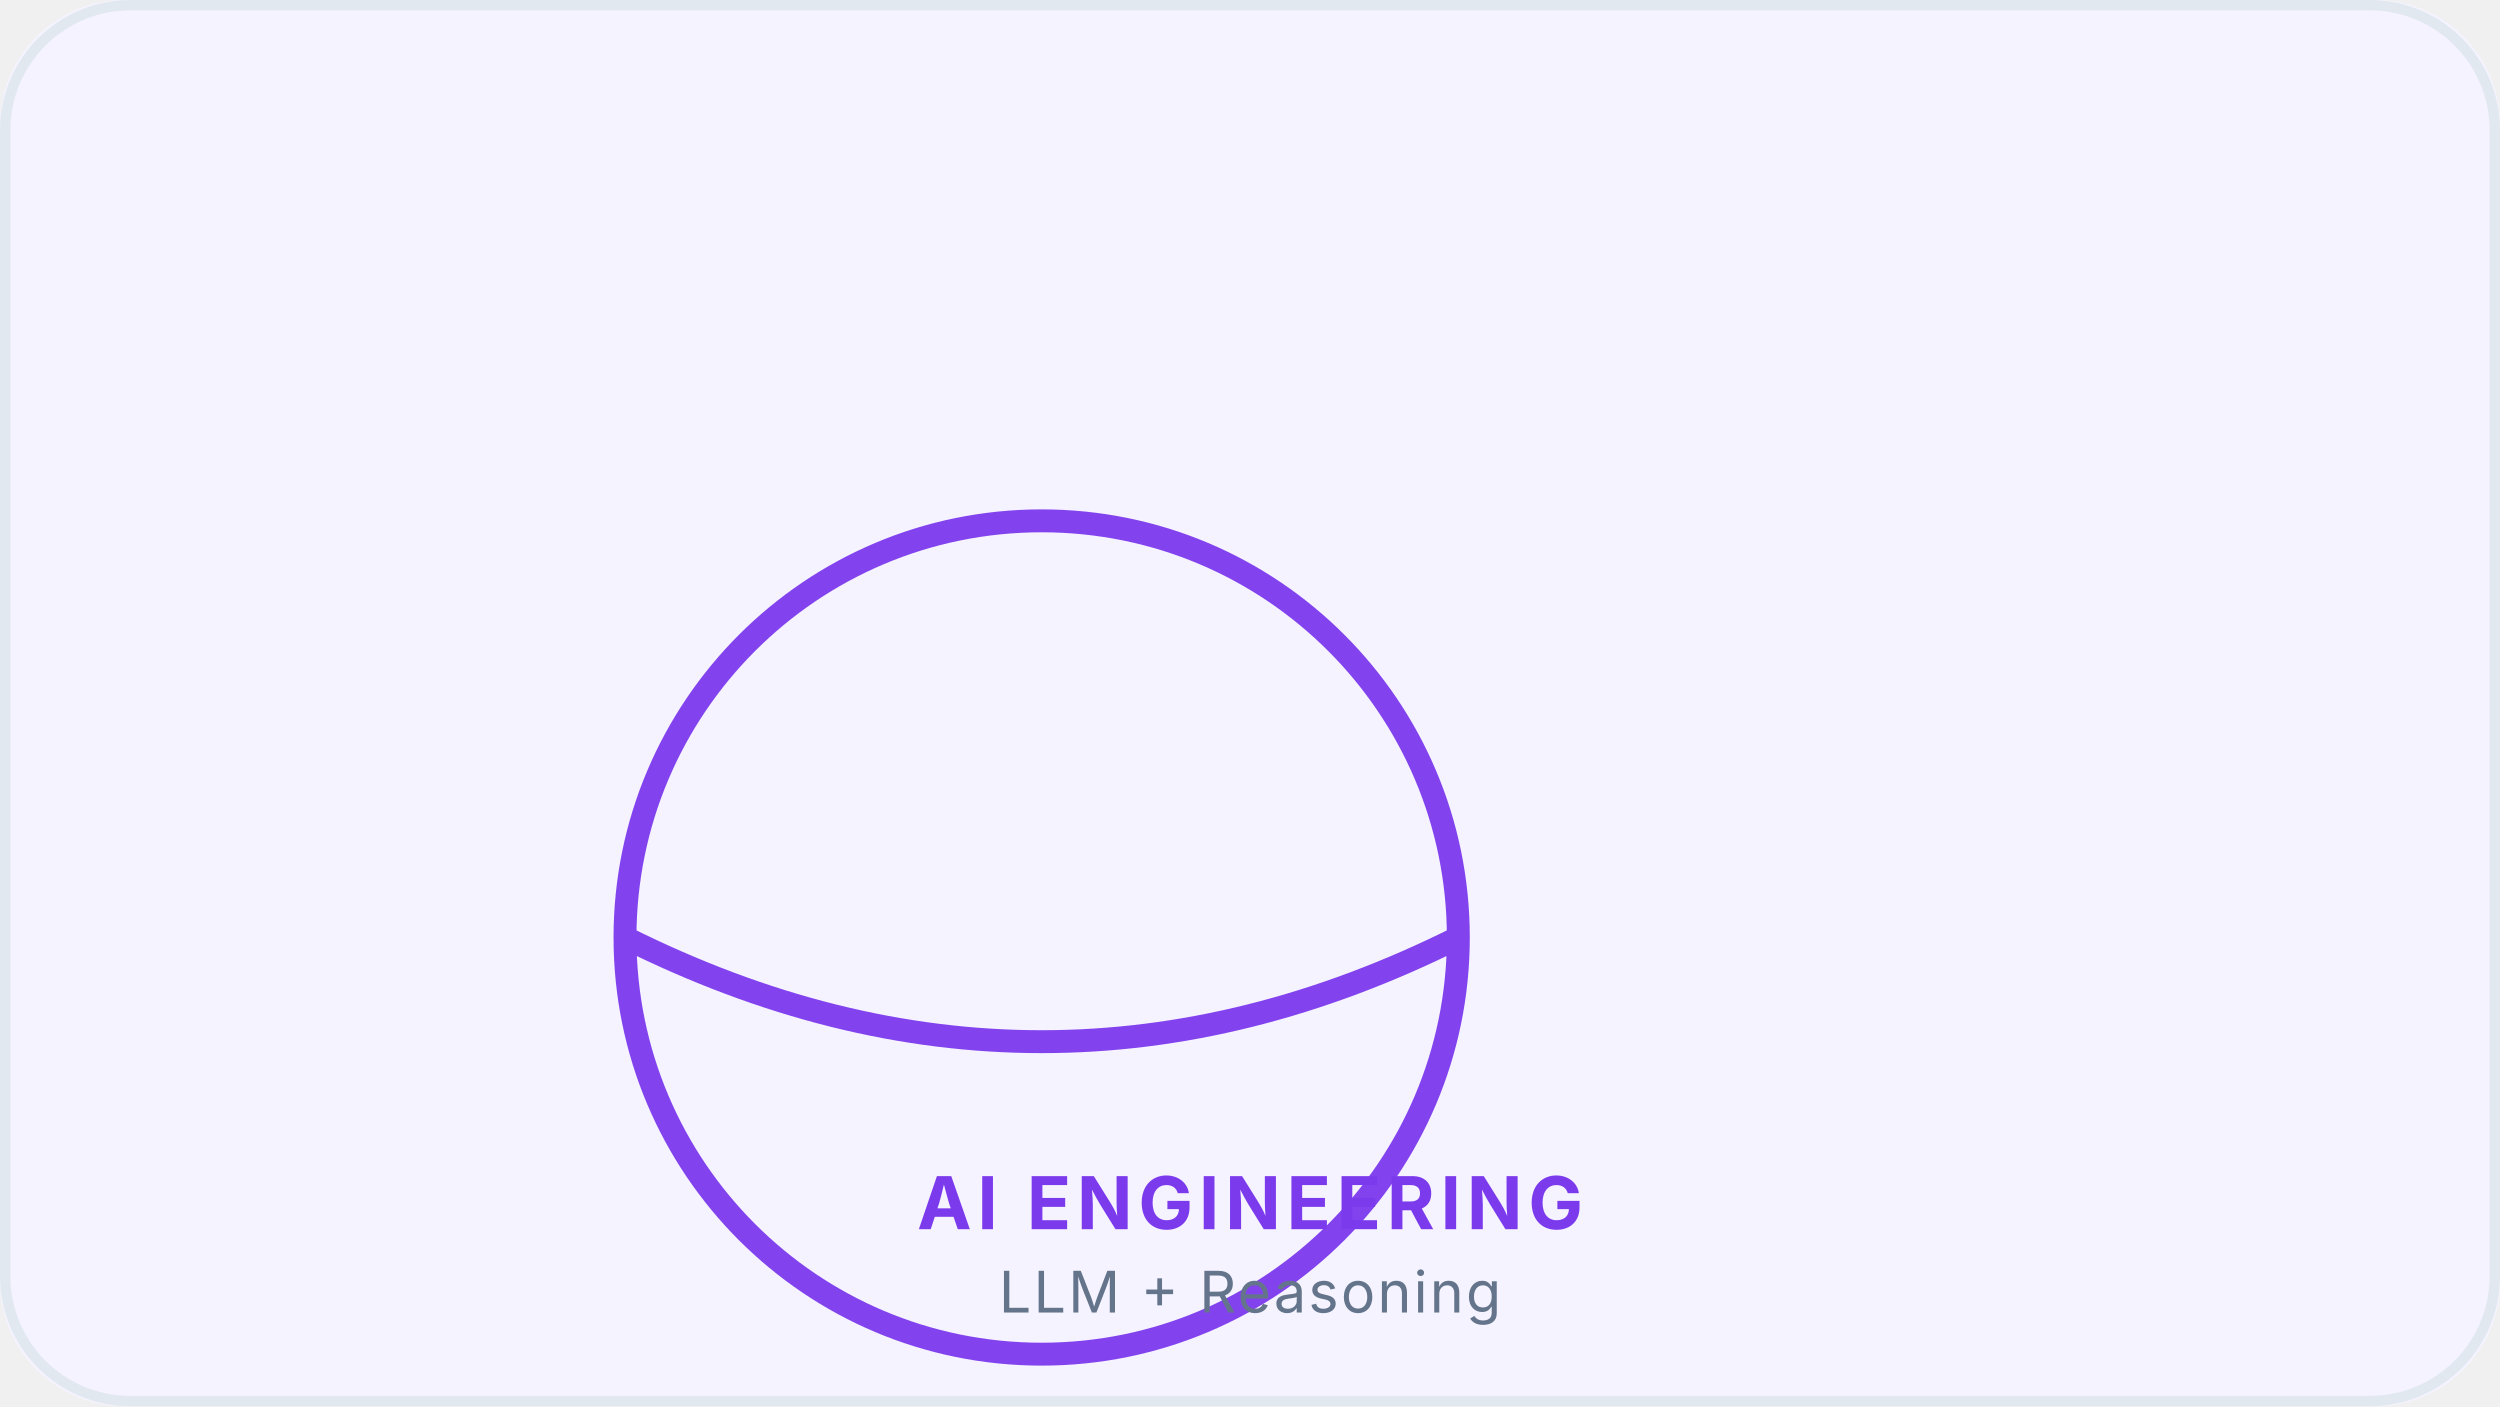
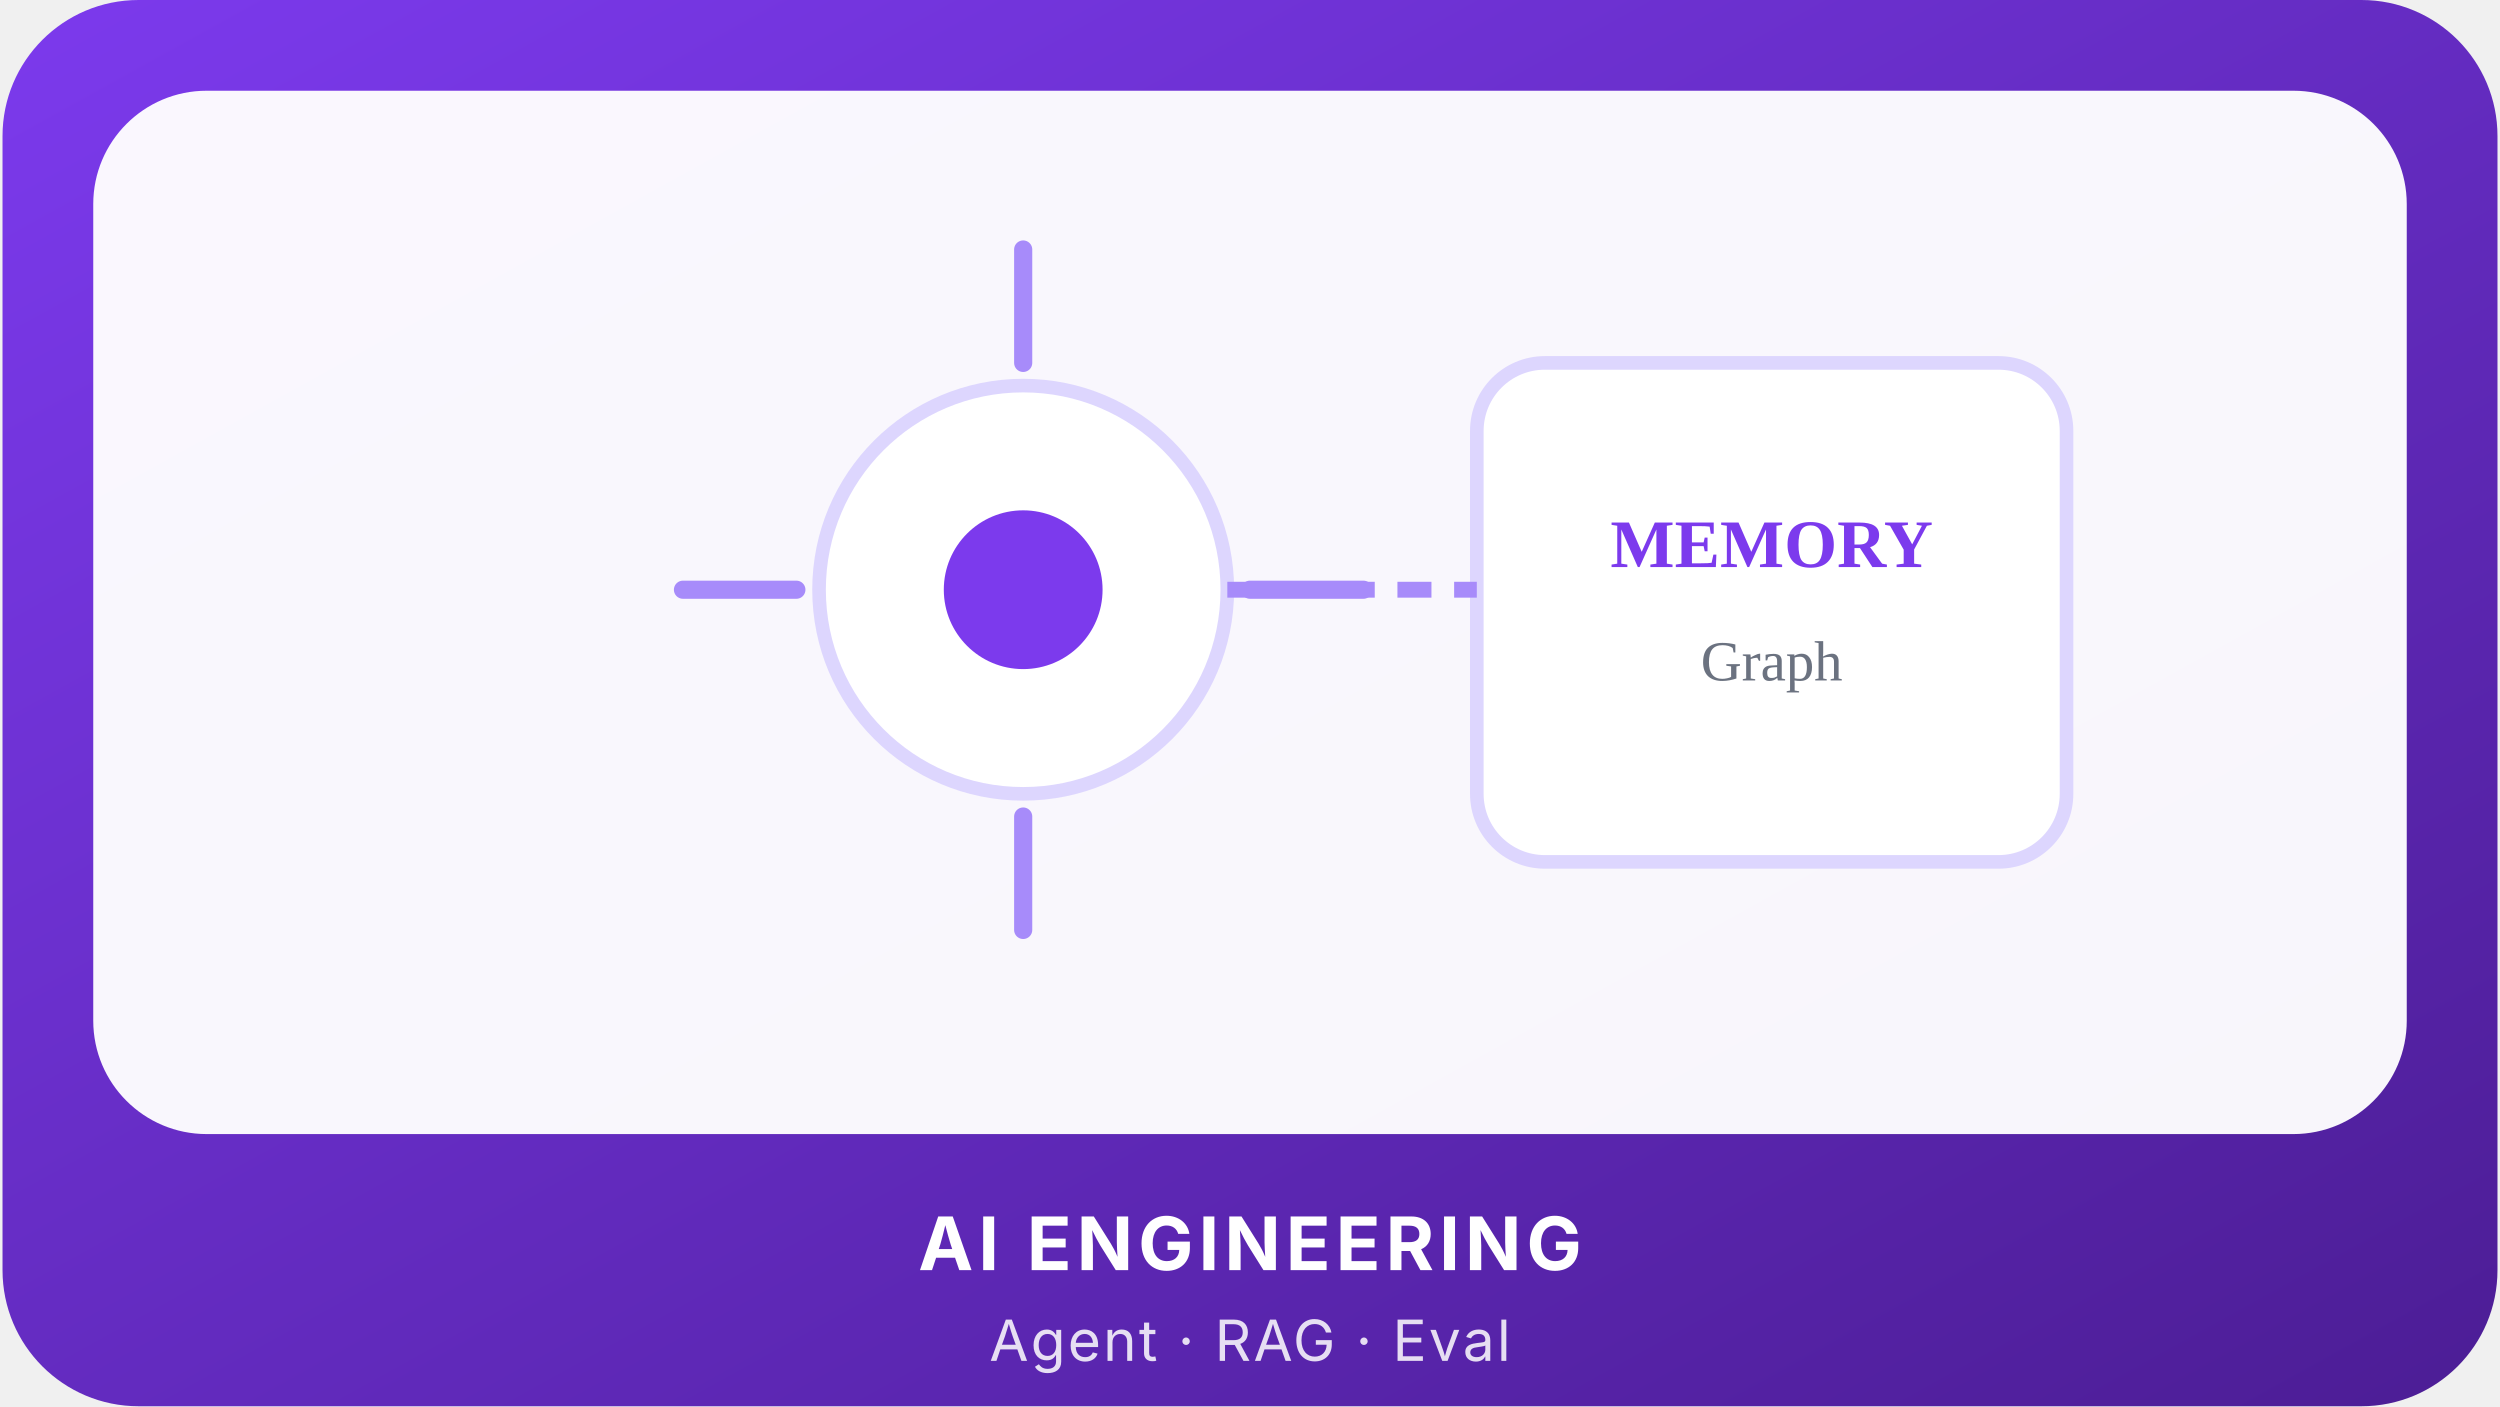
- <svg xmlns="http://www.w3.org/2000/svg" viewBox="0 0 240 135" width="1200" height="675" role="img">
-   <rect width="240" height="135" rx="12" fill="#F5F3FF" />
-   <rect x="0.5" y="0.5" width="239" height="134" rx="12" fill="none" stroke="#E2E8F0" stroke-width="1" />
-   <g fill="none" stroke="#7C3AED" stroke-width="2.2" stroke-linecap="round" stroke-linejoin="round" opacity="0.95">
-     <path d="M 100 50 A 40 40 0 1 1 100 130 A 40 40 0 1 1 100 50 M 60 90 Q 100 110 140 90" />
-   </g>
-   <text x="120" y="118" text-anchor="middle" font-family="Inter,system-ui,sans-serif" font-size="7" font-weight="700" letter-spacing="0.08em" fill="#7C3AED">AI ENGINEERING</text>
-   <text x="120" y="126" text-anchor="middle" font-family="Inter,system-ui,sans-serif" font-size="5.5" fill="#64748B" letter-spacing="0.04em">LLM + Reasoning</text>
+ <svg xmlns="http://www.w3.org/2000/svg" viewBox="0 0 220 124" width="1200" height="675" role="img">
+   <defs>
+     <linearGradient id="g" x1="0" y1="0" x2="1" y2="1">
+       <stop offset="0%" stop-color="#7C3AED" />
+       <stop offset="100%" stop-color="#4C1D95" />
+     </linearGradient>
+     <marker id="arrow" viewBox="0 0 6 6" refX="6" refY="3" markerWidth="6" markerHeight="6" orient="auto">
+       <path d="M0 0 L6 3 L0 6 Z" fill="#0EA5E9" />
+     </marker>
+     <marker id="arrow2" viewBox="0 0 6 6" refX="6" refY="3" markerWidth="6" markerHeight="6" orient="auto">
+       <path d="M0 0 L6 3 L0 6 Z" fill="#059669" />
+     </marker>
+   </defs>
+   <rect width="220" height="124" rx="12" fill="url(#g)" />
+   <rect x="8" y="8" width="204" height="92" rx="10" fill="white" opacity="0.96" />
+   <circle cx="90" cy="52" r="18" fill="white" stroke="#DDD6FE" stroke-width="1.2" />
+   <circle cx="90" cy="52" r="7" fill="#7C3AED" />
+   <path d="M90 22 L90 32 M90 72 L90 82 M60 52 L70 52 M110 52 L120 52" stroke="#A78BFA" stroke-width="1.6" stroke-linecap="round" />
+   <rect x="130" y="32" width="52" height="44" rx="6" fill="white" stroke="#DDD6FE" stroke-width="1.2" />
+   <text x="156" y="50" text-anchor="middle" font-size="6" font-weight="600" fill="#7C3AED">MEMORY</text>
+   <text x="156" y="60" text-anchor="middle" font-size="5" fill="#6B7280">Graph</text>
+   <path d="M108 52 L130 52" stroke="#A78BFA" stroke-width="1.4" stroke-dasharray="3 2" />
+   <text x="110" y="112" text-anchor="middle" font-family="Inter,system-ui,sans-serif" font-size="6.5" font-weight="700" letter-spacing="0.07em" fill="white">AI ENGINEERING</text>
+   <text x="110" y="120" text-anchor="middle" font-family="Inter,system-ui,sans-serif" font-size="5" fill="rgba(255,255,255,0.85)" letter-spacing="0.04em">Agent · RAG · Eval</text>
</svg>
